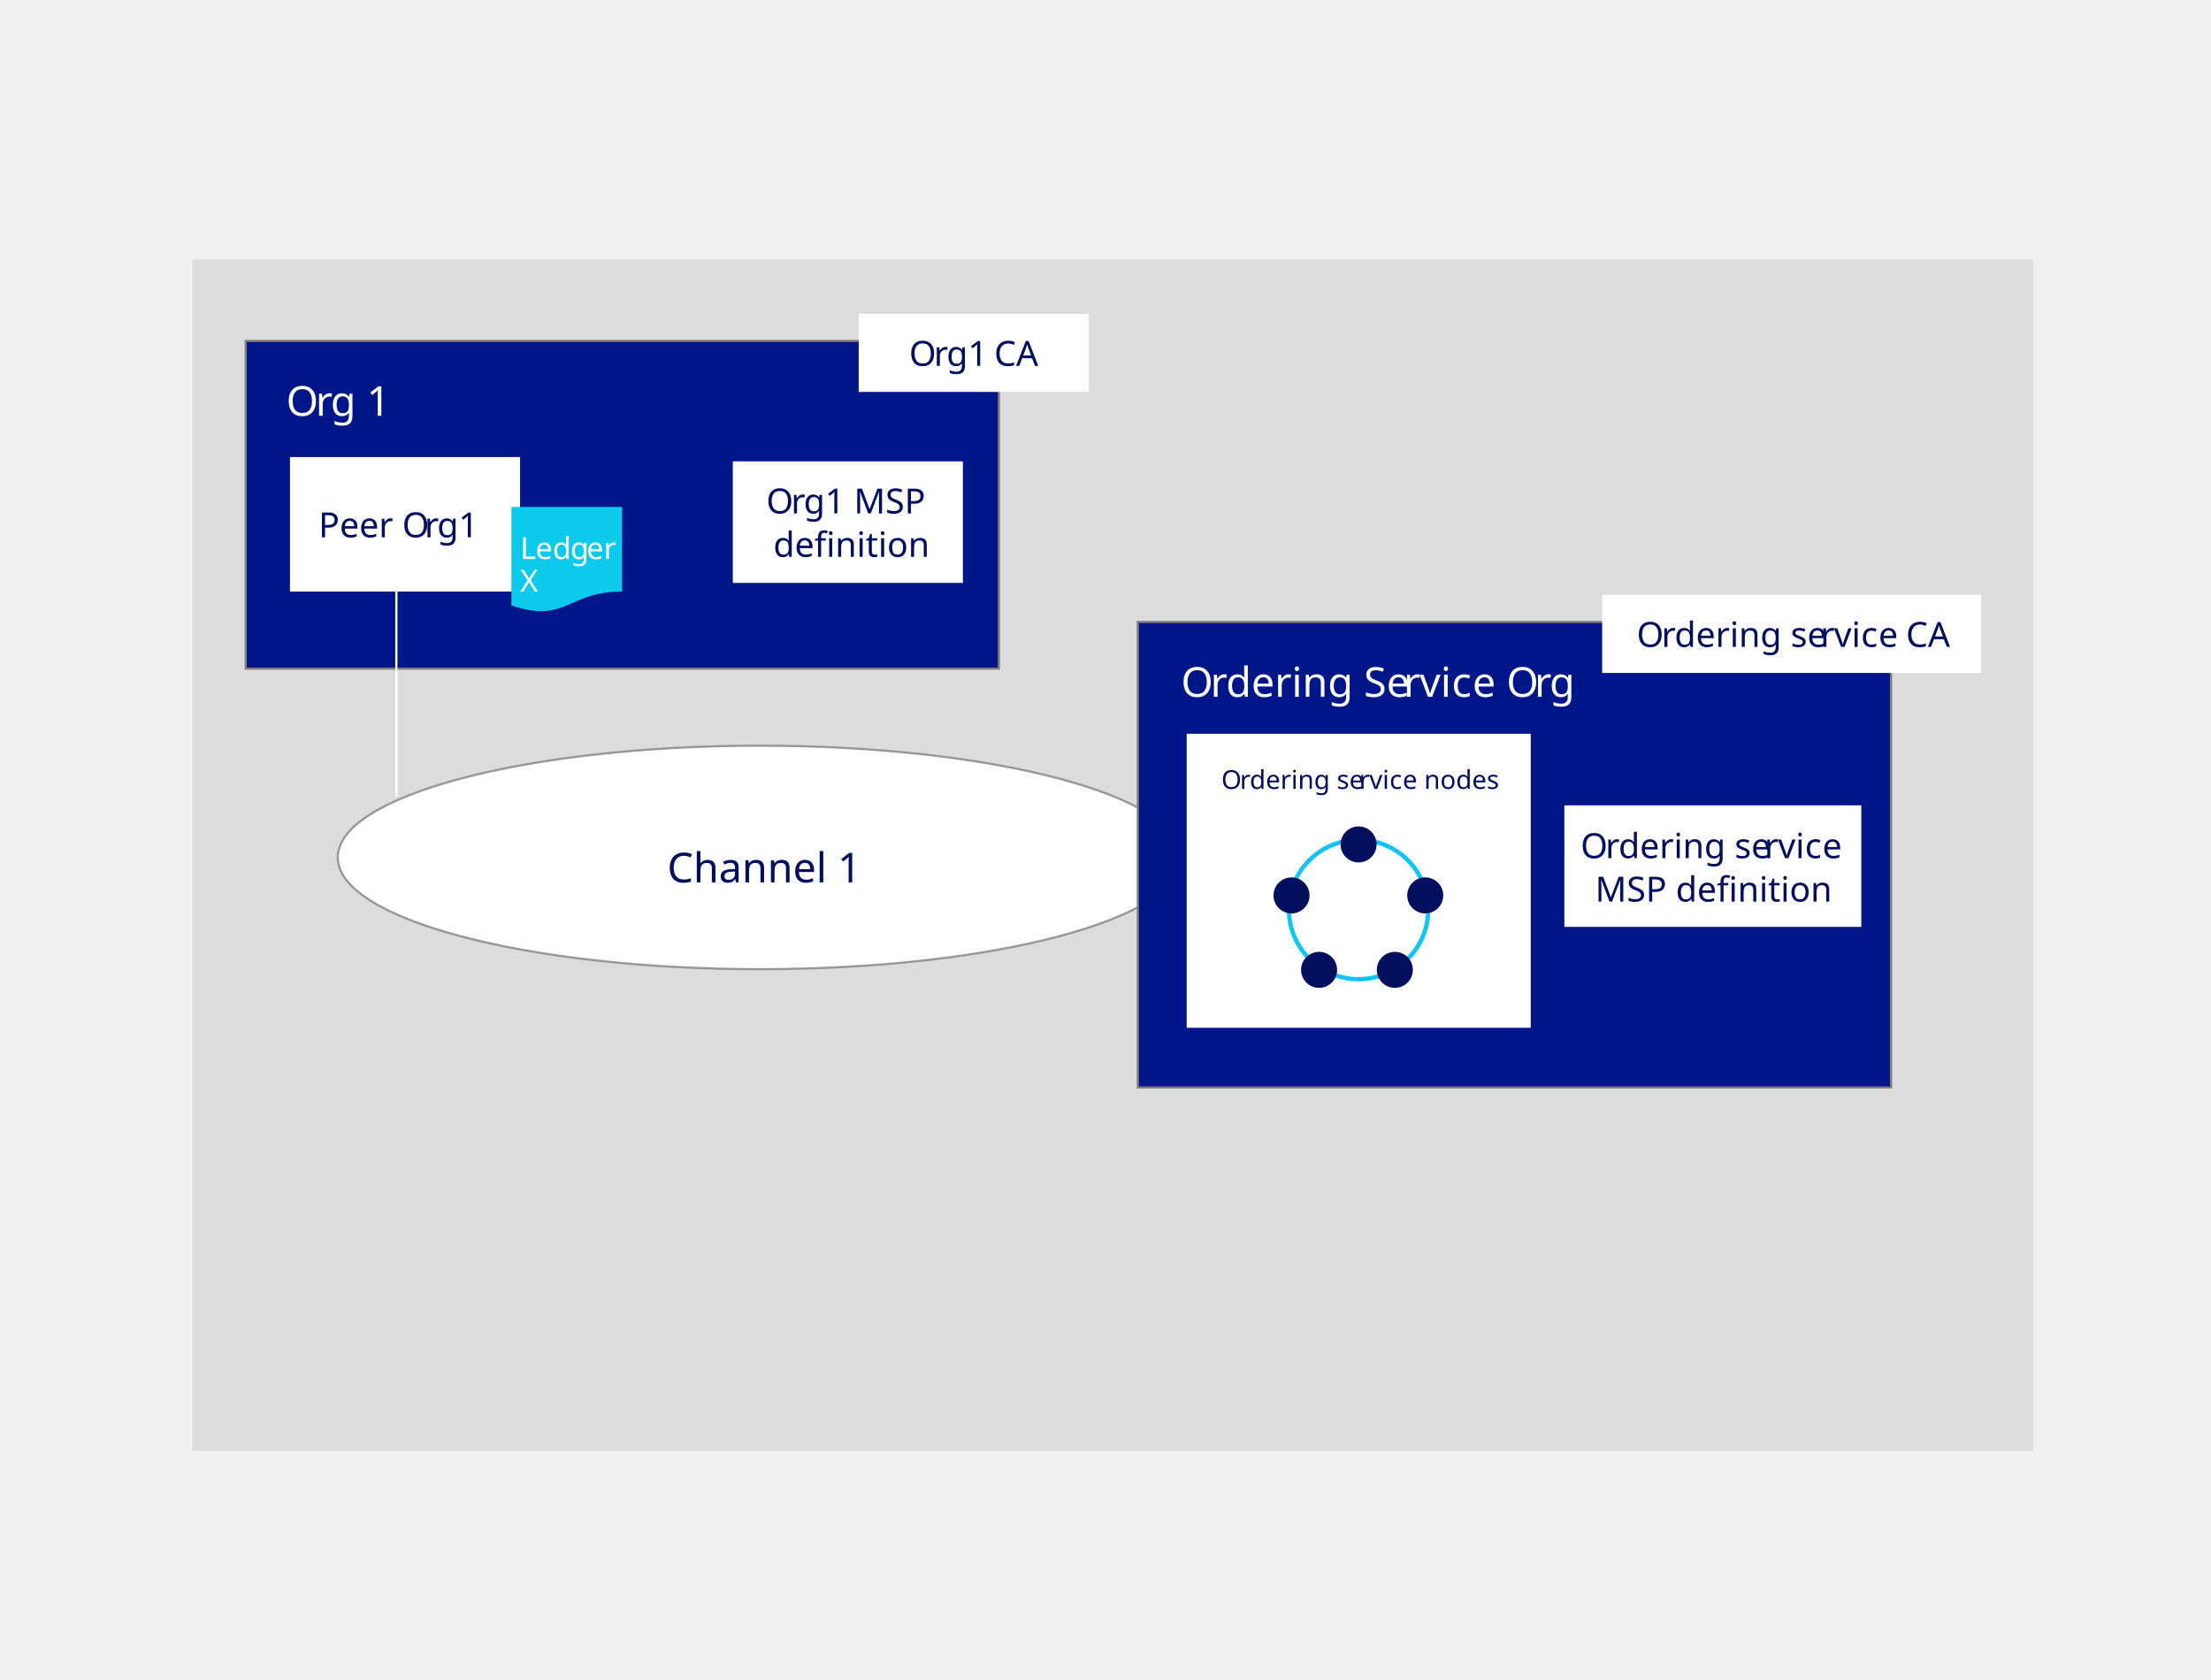
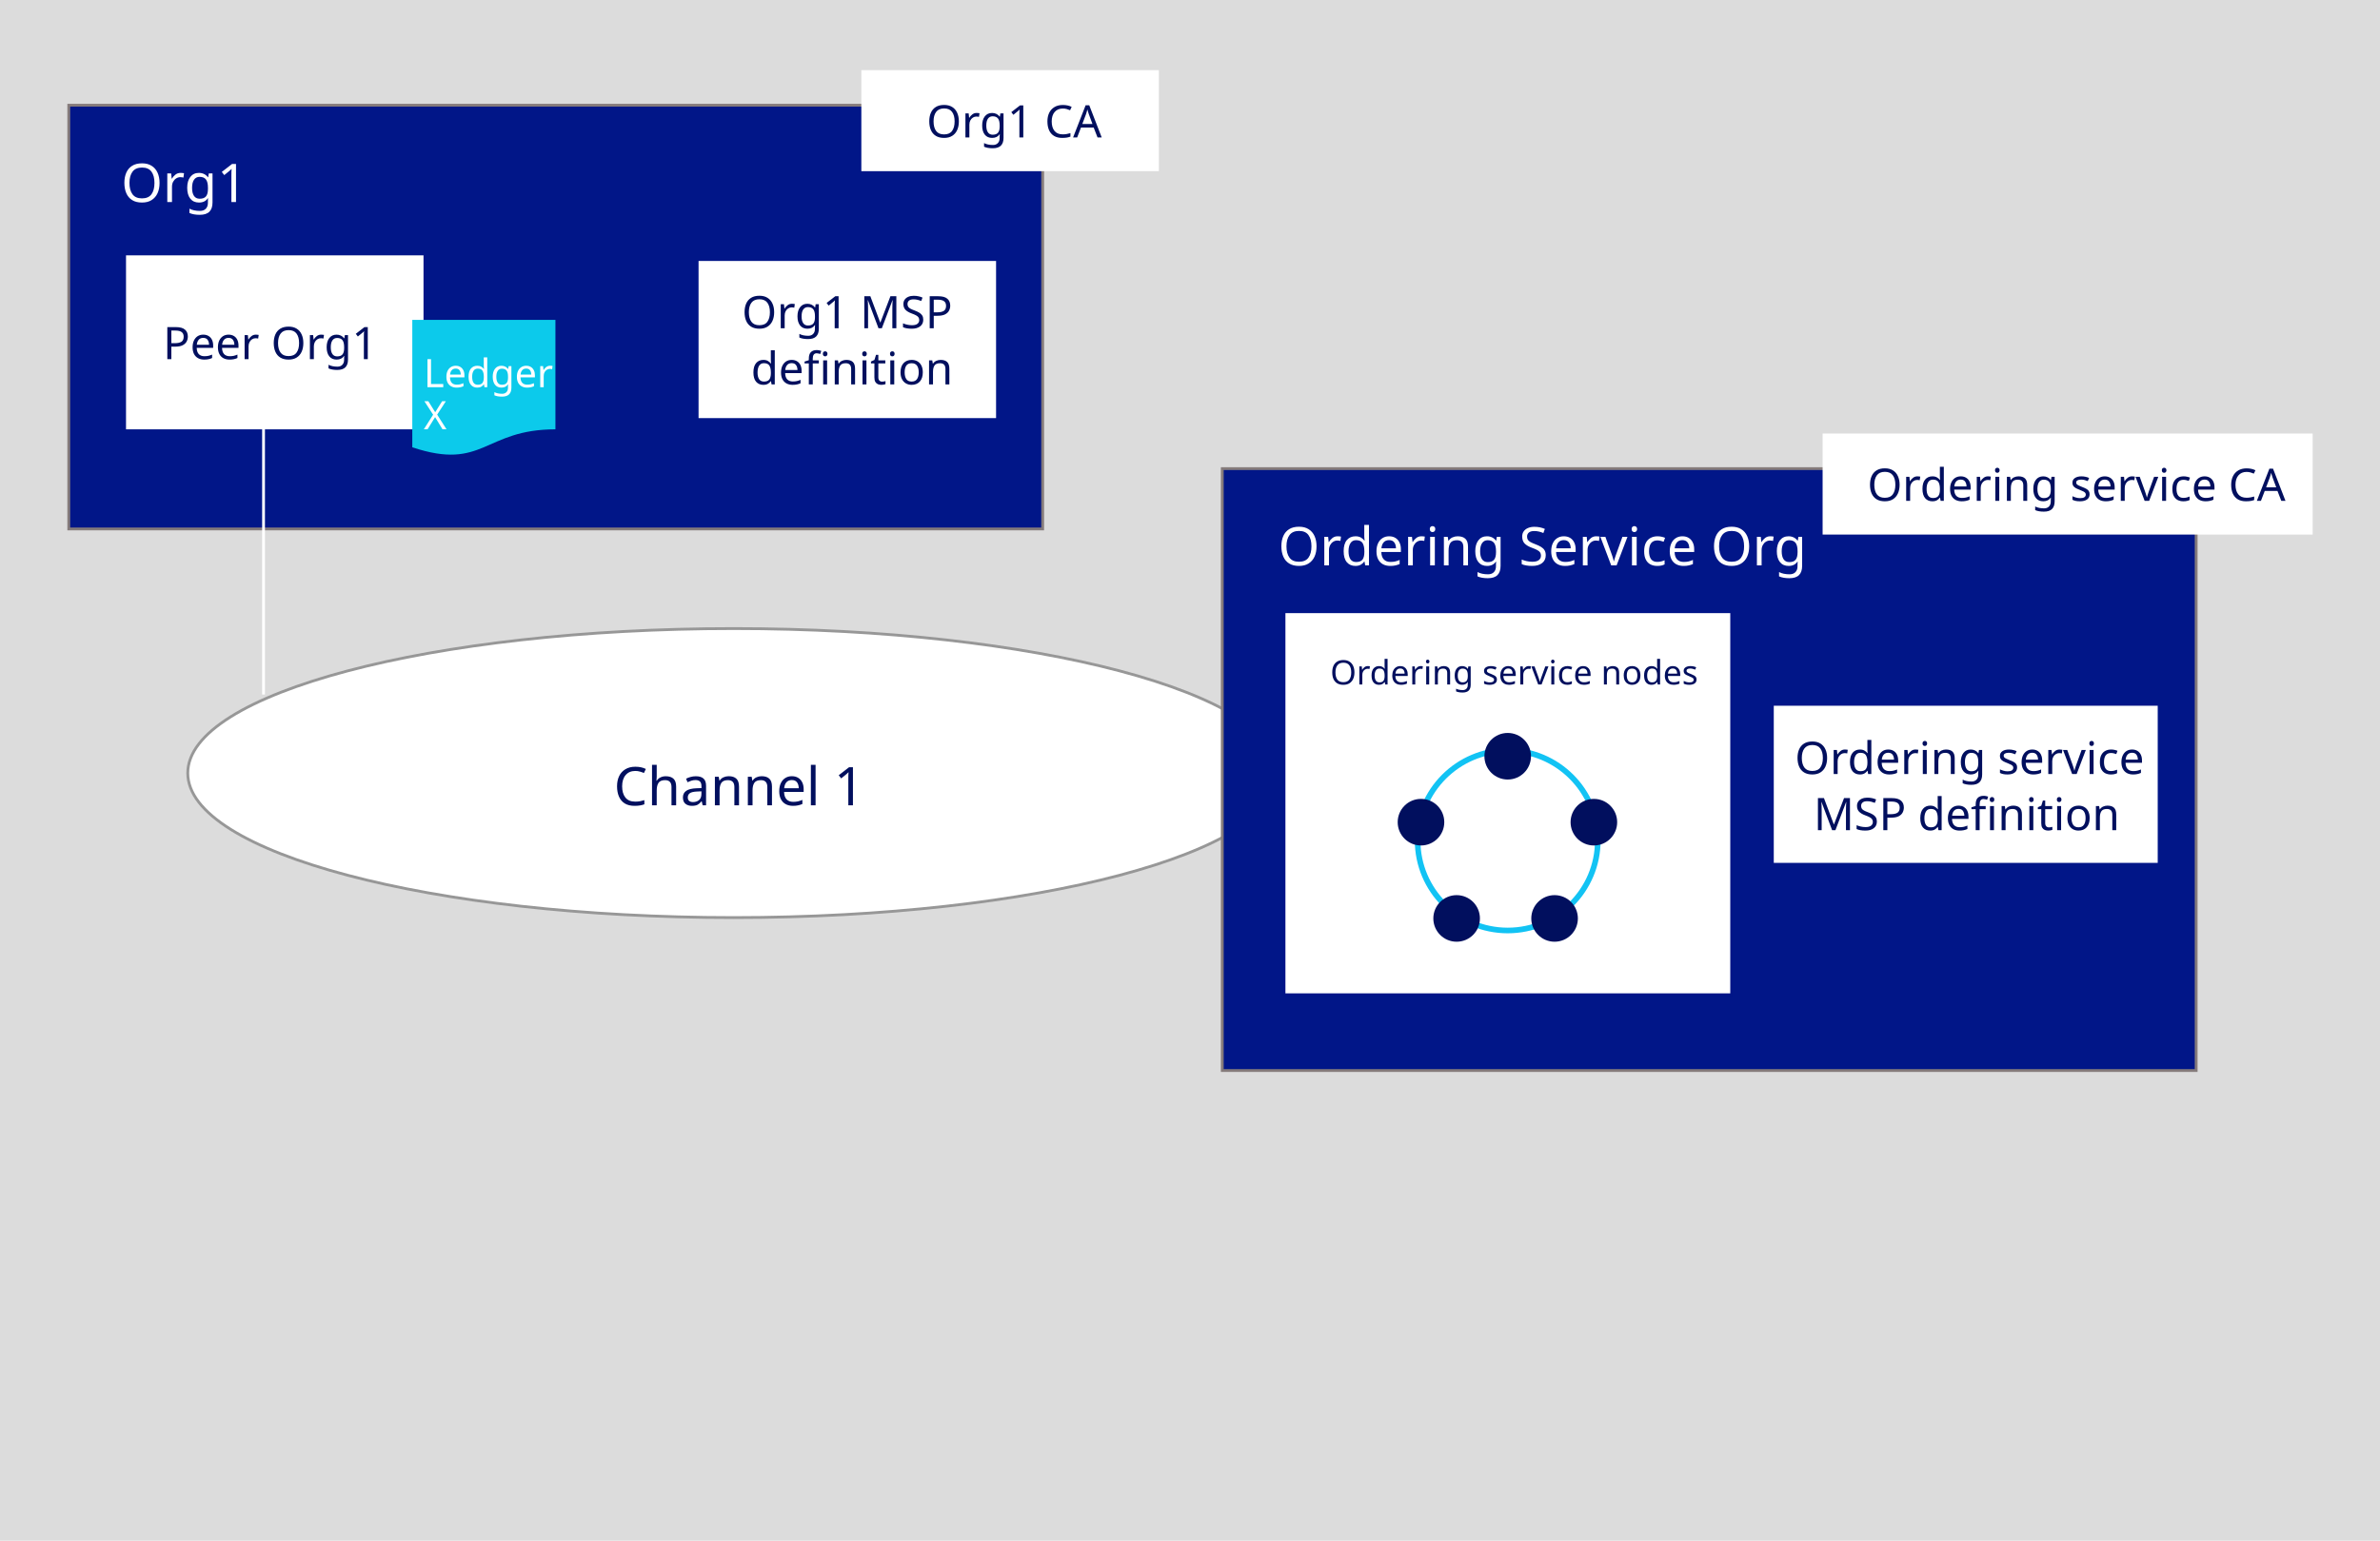
- <svg xmlns="http://www.w3.org/2000/svg" version="1.1" id="Layer_1" x="0px" y="0px" viewBox="0 0 1018.6 774" style="enable-background:new 0 0 1018.6 774;" xml:space="preserve">
-   <style type="text/css">
- 	.st0{fill:#DCDCDC;stroke:#DCDCDC;}
- 	.st1{fill:#5A6872;}
- 	.st2{fill:#011688;stroke:#857B7B;}
- 	.st3{fill:#FFFFFF;}
- 	.st4{font-family:'IBMPlexSans-Medium';}
- 	.st5{font-size:19px;}
- 	.st6{fill:#FFFFFF;stroke:#FFFFFF;}
- 	.st7{fill:#010F5E;}
- 	.st8{font-size:16px;}
- 	.st9{fill:#0CCAEB;}
- 	.st10{font-size:14px;}
- 	.st11{fill:#FFFFFF;stroke:#979797;}
- 	.st12{fill:#011688;}
- 	.st13{fill:none;stroke:#001588;}
- 	.st14{fill:none;stroke:#FFFFFF;}
- 	.st15{fill:none;stroke:#12C3F4;stroke-width:2;}
- 	.st16{font-size:12px;}
- </style>
-   <rect id="Rectangle" x="89.2" y="120.1" class="st0" width="847" height="548" />
-   <g id="UI-Icon_checkmark--outline_ui-05">
-     <path id="Oval-2" class="st1" d="M355.6,276.1c3.6,0,6.5-2.9,6.5-6.5s-2.9-6.5-6.5-6.5s-6.5,2.9-6.5,6.5l0,0   C349.1,273.2,352,276.1,355.6,276.1L355.6,276.1z M355.6,277.6c-4.4,0-8-3.6-8-8s3.6-8,8-8s8,3.6,8,8S360.1,277.6,355.6,277.6z" />
-     <polygon id="check" class="st1" points="359,266.3 360.4,267.7 354.5,273.6 351,270.2 352.4,268.8 354.5,270.8  " />
+ <svg xmlns="http://www.w3.org/2000/svg" data-name="Layer 1" width="848" height="549">
+   <path fill="#dcdcdc" stroke="#dcdcdc" d="M.5.5h847v548H.5z" />
+   <g data-name="UI-Icon checkmark--outline ui-05" fill="#5a6872">
+     <path d="M266.9 156.5a6.5 6.5 0 1 0-6.5-6.5 6.49 6.49 0 0 0 6.5 6.5zm0 1.5a8 8 0 1 1 8-8 8 8 0 0 1-8 8z" />
+     <path d="M270.3 146.7l1.4 1.4-5.9 5.9-3.5-3.4 1.4-1.4 2.1 2 4.5-4.5z" />
  </g>
-   <rect id="Rectangle-2" x="113.2" y="157.1" class="st2" width="347" height="151" />
-   <text transform="matrix(1 0 0 1 131.86 191.59)" class="st3 st4 st5">O</text>
-   <text transform="matrix(1 0 0 1 145.39 191.59)" class="st3 st4 st5">r</text>
-   <text transform="matrix(1 0 0 1 152.3 191.59)" class="st3 st4 st5">g 1</text>
-   <rect id="Rectangle-3" x="396.1" y="145.1" class="st6" width="105" height="35" />
-   <text transform="matrix(1 0 0 1 418.83 168.59)" class="st7 st4 st8">O</text>
-   <text transform="matrix(1 0 0 1 430.22 168.59)" class="st7 st4 st8">r</text>
-   <text transform="matrix(1 0 0 1 436.05 168.59)" class="st7 st4 st8">g1 </text>
-   <text transform="matrix(1 0 0 1 458.01 168.59)" class="st7 st4 st8">C</text>
-   <text transform="matrix(1 0 0 1 468.11 168.59)" class="st7 st4 st8">A</text>
-   <rect id="Rectangle-4" x="338.1" y="213.1" class="st6" width="105" height="55" />
-   <text transform="matrix(1 0 0 1 353.02 236.59)" class="st7 st4 st8">O</text>
-   <text transform="matrix(1 0 0 1 364.41 236.59)" class="st7 st4 st8">r</text>
-   <text transform="matrix(1 0 0 1 370.24 236.59)" class="st7 st4 st8">g1 MSP</text>
-   <text transform="matrix(1 0 0 1 356.27 256.59)" class="st7 st4 st8">definition</text>
-   <rect id="Rectangle-9" x="134.1" y="211.1" class="st6" width="105" height="61" />
-   <g id="Group-3">
-     <path id="Fill-1" class="st9" d="M235.6,233.6h51v39c-25.5,0-25.5,14.9-51,6.4V233.6z" />
-   </g>
-   <text transform="matrix(1 0 0 1 146.77 247.59)" class="st7 st4 st8">P</text>
-   <text transform="matrix(1 0 0 1 156.48 247.59)" class="st7 st4 st8">eer O</text>
-   <text transform="matrix(1 0 0 1 195.57 247.59)" class="st7 st4 st8">r</text>
-   <text transform="matrix(1 0 0 1 201.39 247.59)" class="st7 st4 st8">g1</text>
-   <text transform="matrix(1 0 0 1 239.65 257.59)" class="st3 st4 st10">L</text>
-   <text transform="matrix(1 0 0 1 246.69 257.59)" class="st3 st4 st10">ed</text>
-   <text transform="matrix(1 0 0 1 262.76 257.59)" class="st3 st4 st10">g</text>
-   <text transform="matrix(1 0 0 1 270.2 257.59)" class="st3 st4 st10">er</text>
-   <text transform="matrix(1 0 0 1 239.65 272.59)" class="st3 st4 st10">X</text>
-   <ellipse id="Oval" class="st11" cx="350.1" cy="395.1" rx="194.5" ry="51.5" />
-   <text transform="matrix(1 0 0 1 307.4 406.59)" class="st7 st4 st5">Channel 1</text>
-   <rect id="Rectangle-10" x="524.2" y="286.6" class="st2" width="347" height="214.5" />
-   <text transform="matrix(1 0 0 1 544.1 321.09)" class="st3 st4 st5">O</text>
-   <text transform="matrix(1 0 0 1 557.63 321.09)" class="st3 st4 st5">r</text>
-   <text transform="matrix(1 0 0 1 564.81 321.09)" class="st3 st4 st5">dering Se</text>
-   <text transform="matrix(1 0 0 1 646.5699 321.09)" class="st3 st4 st5">r</text>
-   <text transform="matrix(1 0 0 1 654.01 321.09)" class="st3 st4 st5">vi</text>
-   <text transform="matrix(1 0 0 1 668.78 321.09)" class="st3 st4 st5">c</text>
-   <text transform="matrix(1 0 0 1 678.35 321.09)" class="st3 st4 st5">e O</text>
-   <text transform="matrix(1 0 0 1 706.93 321.09)" class="st3 st4 st5">r</text>
-   <text transform="matrix(1 0 0 1 713.84 321.09)" class="st3 st4 st5">g</text>
-   <rect id="Rectangle-11" x="738.6" y="274.6" class="st6" width="173.6" height="35" />
-   <text transform="matrix(1 0 0 1 754.02 298.09)" class="st7 st4 st8">O</text>
-   <text transform="matrix(1 0 0 1 765.41 298.09)" class="st7 st4 st8">r</text>
-   <text transform="matrix(1 0 0 1 771.46 298.09)" class="st7 st4 st8">dering se</text>
-   <text transform="matrix(1 0 0 1 838.64 298.09)" class="st7 st4 st8">r</text>
-   <text transform="matrix(1 0 0 1 844.91 298.09)" class="st7 st4 st8">vi</text>
-   <text transform="matrix(1 0 0 1 857.35 298.09)" class="st7 st4 st8">c</text>
-   <text transform="matrix(1 0 0 1 865.41 298.09)" class="st7 st4 st8">e </text>
-   <text transform="matrix(1 0 0 1 878.08 298.09)" class="st7 st4 st8">C</text>
-   <text transform="matrix(1 0 0 1 888.1801 298.09)" class="st7 st4 st8">A</text>
-   <rect id="Rectangle-12" x="721.2" y="371.6" class="st6" width="135.8" height="55" />
-   <text transform="matrix(1 0 0 1 728.19 395.44)" class="st7 st4 st8">O</text>
-   <text transform="matrix(1 0 0 1 739.58 395.44)" class="st7 st4 st8">r</text>
-   <text transform="matrix(1 0 0 1 745.63 395.44)" class="st7 st4 st8">dering se</text>
-   <text transform="matrix(1 0 0 1 812.81 395.44)" class="st7 st4 st8">r</text>
-   <text transform="matrix(1 0 0 1 819.08 395.44)" class="st7 st4 st8">vi</text>
-   <text transform="matrix(1 0 0 1 831.52 395.44)" class="st7 st4 st8">c</text>
-   <text transform="matrix(1 0 0 1 839.58 395.44)" class="st7 st4 st8">e</text>
-   <text transform="matrix(1 0 0 1 734.89 415.44)" class="st7 st4 st8">MSP definition</text>
-   <rect id="Rectangle-13" x="552.7" y="408.6" class="st12" width="10" height="10" />
-   <g id="Group-18">
-     <g id="Group-5">
-       <polygon id="Fill-1-3" class="st3" points="546.2,337.6 705.7,337.6 705.7,474.1 546.2,474.1   " />
-       <polygon id="Stroke-3" class="st13" points="546.2,474.1 705.7,474.1 705.7,337.6 546.2,337.6   " />
-     </g>
-   </g>
-   <line class="st14" x1="182.6" y1="272.1" x2="182.6" y2="367.1" />
-   <circle class="st15" cx="625.9" cy="419.1" r="32.1" />
-   <circle class="st7" cx="595" cy="412.6" r="8.3" />
-   <circle class="st7" cx="625.9" cy="389.1" r="8.3" />
-   <circle class="st7" cx="656.6" cy="412.6" r="8.3" />
-   <circle class="st7" cx="607.7" cy="446.9" r="8.3" />
-   <circle class="st7" cx="642.6" cy="446.9" r="8.3" />
-   <text transform="matrix(1 0 0 1 562.65 363.52)" class="st7 st4 st16">O</text>
-   <text transform="matrix(1 0 0 1 571.19 363.52)" class="st7 st4 st16">r</text>
-   <text transform="matrix(1 0 0 1 575.73 363.52)" class="st7 st4 st16">dering se</text>
-   <text transform="matrix(1 0 0 1 626.12 363.52)" class="st7 st4 st16">r</text>
-   <text transform="matrix(1 0 0 1 630.82 363.52)" class="st7 st4 st16">vi</text>
-   <text transform="matrix(1 0 0 1 640.15 363.52)" class="st7 st4 st16">c</text>
-   <text transform="matrix(1 0 0 1 646.19 363.52)" class="st7 st4 st16">e nodes</text>
+   <path fill="#011688" stroke="#857b7b" d="M24.5 37.5h347v151h-347z" />
+   <text transform="translate(43.16 71.99)" font-size="19" fill="#fff" font-family="IBMPlexSans-Medium, IBM Plex Sans" style="isolation:isolate">
+     Org1
+   </text>
+   <path fill="#fff" stroke="#fff" d="M307.4 25.5h105v35h-105z" />
+   <text transform="translate(330.13 48.99)" font-size="16" fill="#010f5e" font-family="IBMPlexSans-Medium, IBM Plex Sans" style="isolation:isolate">
+     Org1 CA
+   </text>
+   <path fill="#fff" stroke="#fff" d="M249.4 93.5h105v55h-105z" />
+   <text transform="translate(264.32 116.99)" font-size="16" fill="#010f5e" font-family="IBMPlexSans-Medium, IBM Plex Sans" style="isolation:isolate">
+     Org1 MSP
+   </text>
+   <text transform="translate(267.57 136.99)" font-size="16" fill="#010f5e" font-family="IBMPlexSans-Medium, IBM Plex Sans" style="isolation:isolate">
+     definition
+   </text>
+   <path fill="#fff" stroke="#fff" d="M45.4 91.5h105v61h-105z" />
+   <path d="M146.9 114h51v39c-25.5 0-25.5 14.9-51 6.4z" fill="#0ccaeb" />
+   <text transform="translate(58.07 127.99)" font-size="16" fill="#010f5e" font-family="IBMPlexSans-Medium, IBM Plex Sans" style="isolation:isolate">
+     Peer Org1
+   </text>
+   <text transform="translate(150.95 137.99)" font-size="14" fill="#fff" font-family="IBMPlexSans-Medium, IBM Plex Sans" style="isolation:isolate">
+     Ledger
+   </text>
+   <text transform="translate(150.95 152.99)" font-size="14" fill="#fff" font-family="IBMPlexSans-Medium, IBM Plex Sans" style="isolation:isolate">
+     X
+   </text>
+   <ellipse cx="261.4" cy="275.5" rx="194.5" ry="51.5" fill="#fff" stroke="#979797" />
+   <text transform="translate(218.7 286.99)" font-size="19" fill="#010f5e" font-family="IBMPlexSans-Medium, IBM Plex Sans" style="isolation:isolate">
+     Channel 1
+   </text>
+   <path fill="#011688" stroke="#857b7b" d="M435.5 167h347v214.5h-347z" />
+   <text transform="translate(455.4 201.49)" font-size="19" fill="#fff" font-family="IBMPlexSans-Medium, IBM Plex Sans" style="isolation:isolate">
+     Ordering Service Org
+   </text>
+   <path fill="#fff" stroke="#fff" d="M649.9 155h173.6v35H649.9z" />
+   <text transform="translate(665.32 178.49)" font-size="16" fill="#010f5e" font-family="IBMPlexSans-Medium, IBM Plex Sans" style="isolation:isolate">
+     Ordering service CA
+   </text>
+   <path fill="#fff" stroke="#fff" d="M632.5 252h135.8v55H632.5z" />
+   <text transform="translate(639.49 275.84)" font-size="16" fill="#010f5e" font-family="IBMPlexSans-Medium, IBM Plex Sans" style="isolation:isolate">
+     Ordering service
+   </text>
+   <text transform="translate(646.19 295.84)" font-size="16" fill="#010f5e" font-family="IBMPlexSans-Medium, IBM Plex Sans" style="isolation:isolate">
+     MSP definition
+   </text>
+   <path fill="#011688" d="M464 289h10v10h-10z" />
+   <path fill="#fff" d="M457.5 218H617v136.5H457.5V218z" />
+   <path fill="none" stroke="#001588" d="M457.5 354.5H617V218H457.5v136.5z" />
+   <path fill="none" stroke="#fff" d="M93.9 152.5v95" />
+   <circle cx="537.2" cy="299.5" r="32.1" fill="none" stroke="#12c3f4" stroke-width="2" />
+   <circle cx="506.3" cy="293" r="8.3" fill="#010f5e" />
+   <circle cx="537.2" cy="269.5" r="8.3" fill="#010f5e" />
+   <circle cx="567.9" cy="293" r="8.3" fill="#010f5e" />
+   <circle cx="519" cy="327.3" r="8.3" fill="#010f5e" />
+   <circle cx="553.9" cy="327.3" r="8.3" fill="#010f5e" />
+   <text transform="translate(473.95 243.92)" font-size="12" fill="#010f5e" font-family="IBMPlexSans-Medium, IBM Plex Sans" style="isolation:isolate">
+     Ordering service nodes
+   </text>
</svg>
